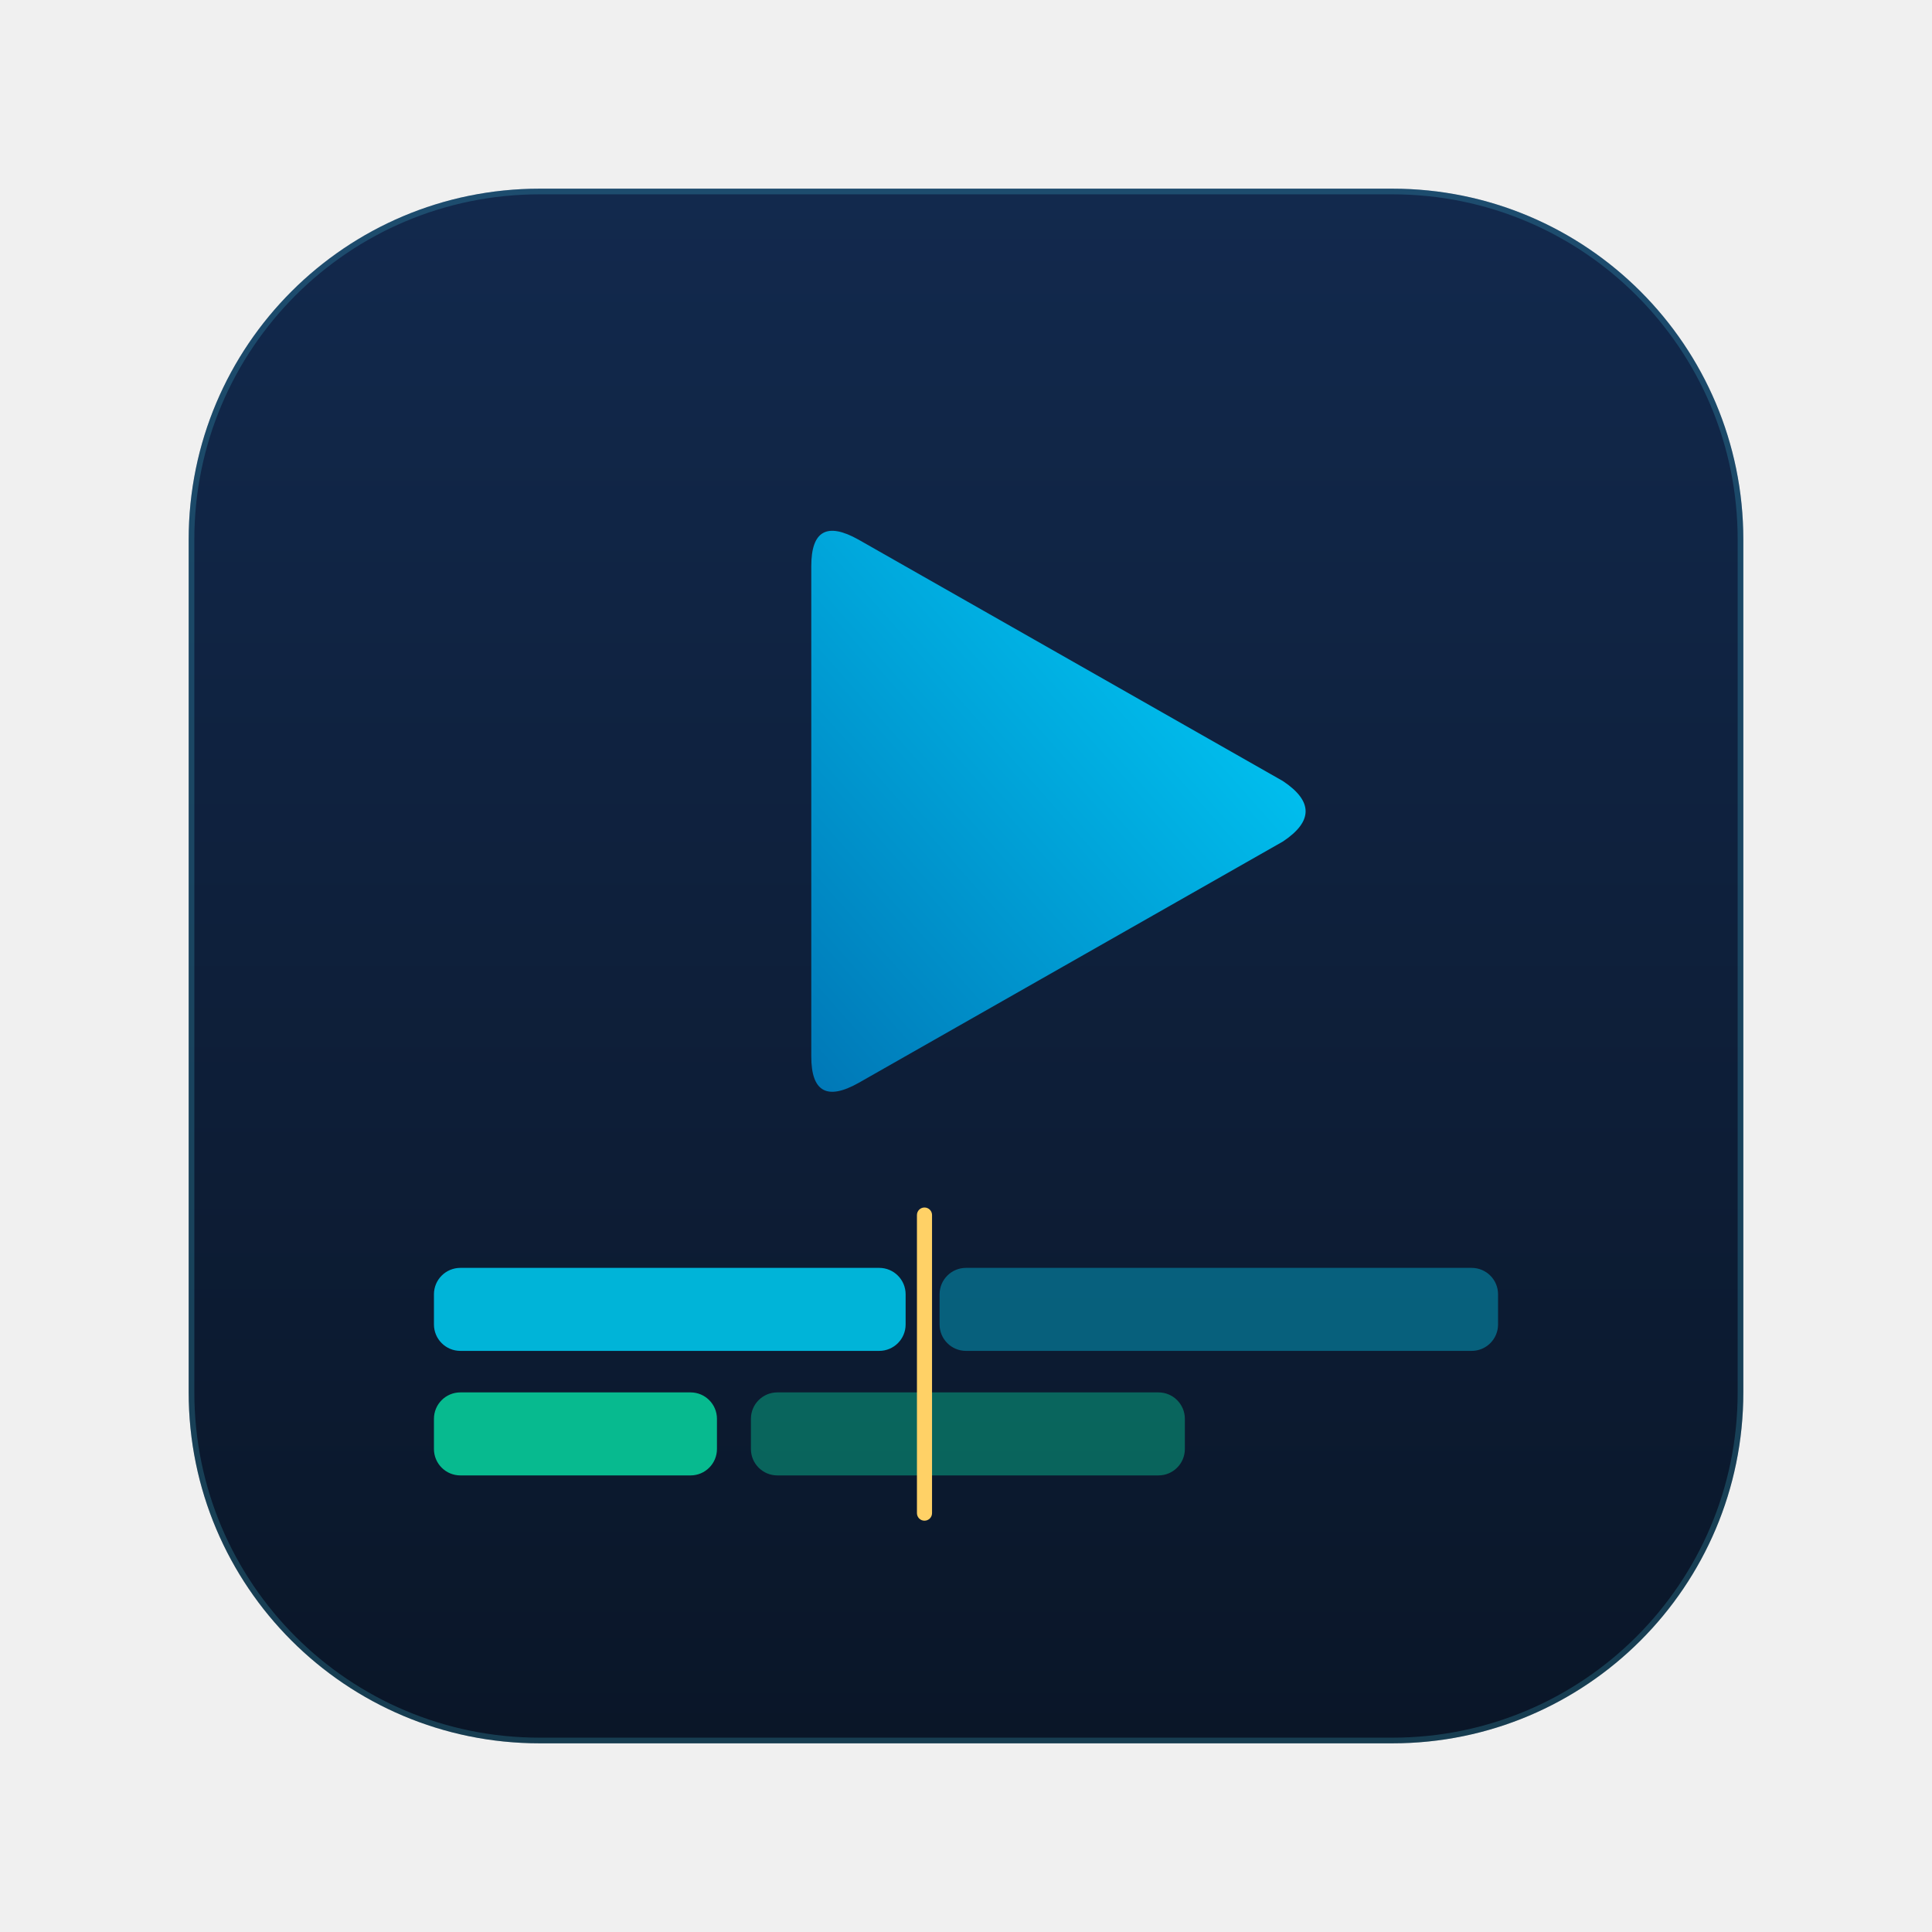
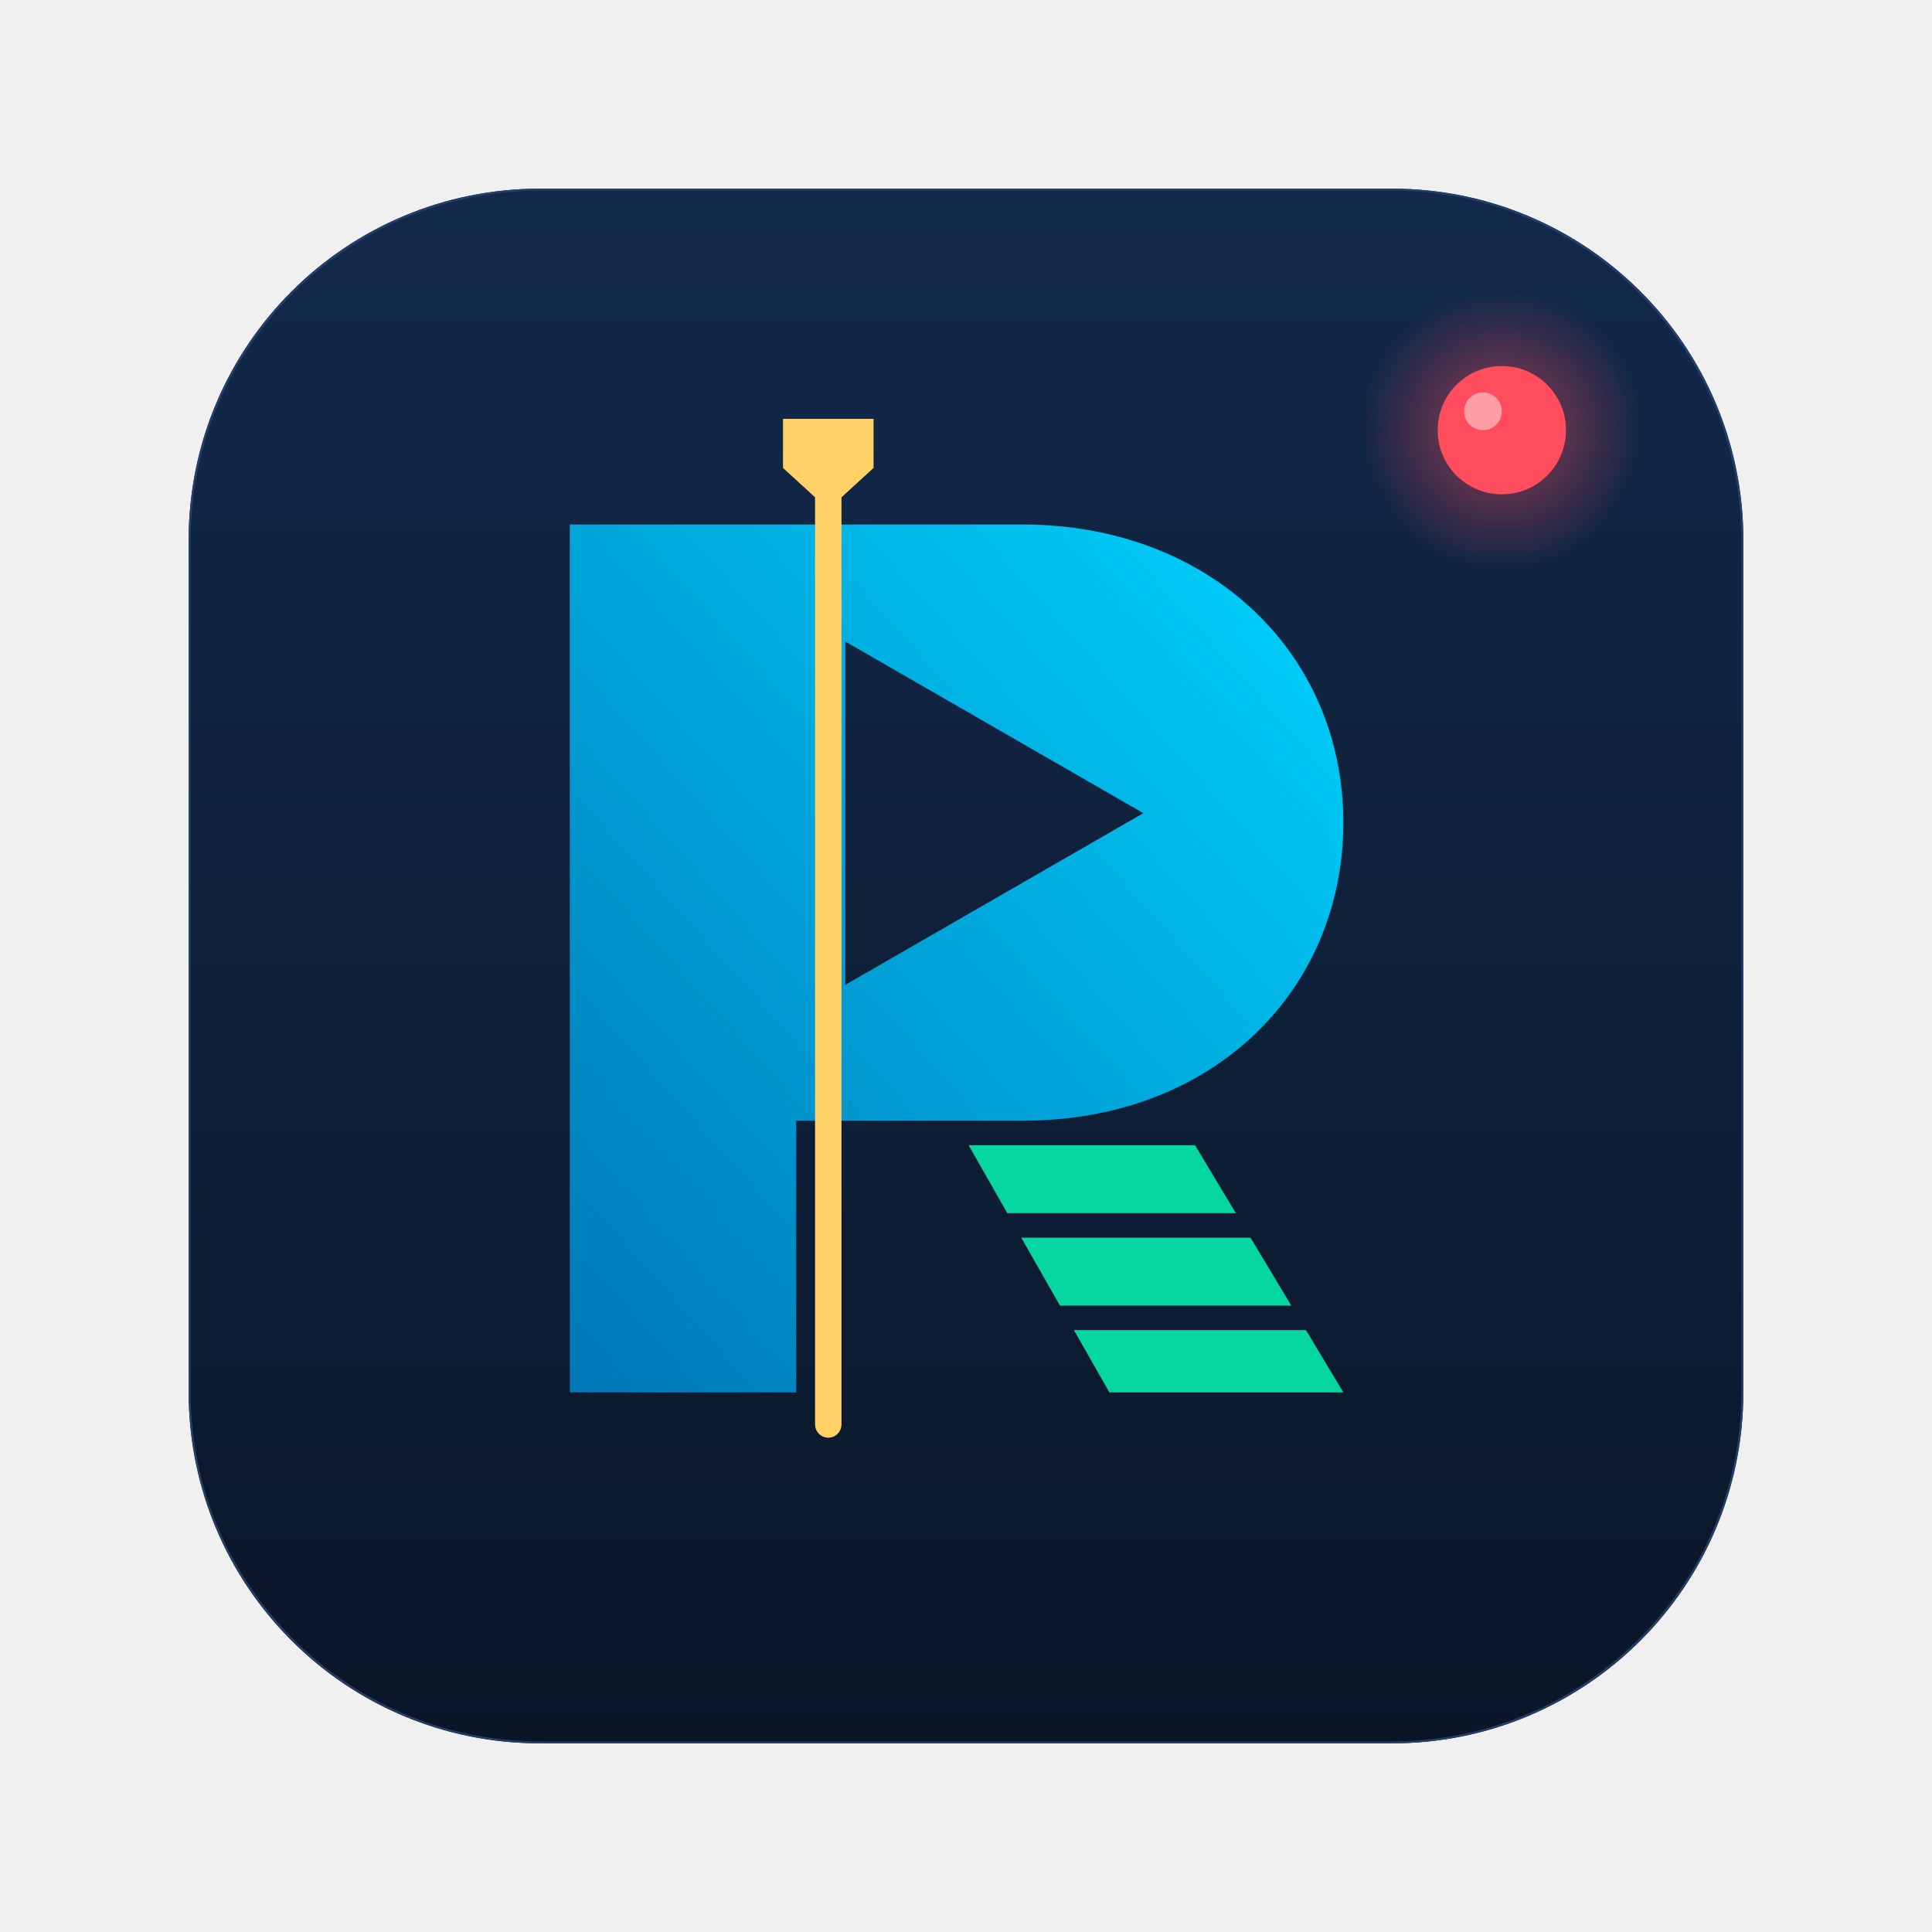
- <svg xmlns="http://www.w3.org/2000/svg" viewBox="0 0 1024 1024" width="1024" height="1024">
+ <svg xmlns="http://www.w3.org/2000/svg" viewBox="0 0 1024 1024" width="1024" height="1024" role="img" aria-label="RIROTE VISION">
  <defs>
-     <linearGradient id="panel" x1="0" y1="0" x2="0" y2="1">
-       <stop offset="0" stop-color="#12294d" />
+     <linearGradient id="bg" x1="0" y1="0" x2="0" y2="1">
+       <stop offset="0" stop-color="#13294b" />
      <stop offset="1" stop-color="#0a1628" />
    </linearGradient>
-     <linearGradient id="mark" x1="0" y1="1" x2="1" y2="0">
+     <linearGradient id="rg" x1="0" y1="1" x2="1" y2="0">
      <stop offset="0" stop-color="#0077b6" />
      <stop offset="1" stop-color="#00d4ff" />
    </linearGradient>
+     <radialGradient id="glow">
+       <stop offset="0" stop-color="#ff4d5e" stop-opacity=".55" />
+       <stop offset="1" stop-color="#ff4d5e" stop-opacity="0" />
+     </radialGradient>
+     <mask id="slices" maskUnits="userSpaceOnUse" x="0" y="0" width="64" height="64">
+       <rect x="30" y="41.9" width="30" height="3.6" fill="#fff" />
+       <rect x="30" y="46.8" width="30" height="3.6" fill="#fff" />
+       <rect x="30" y="51.7" width="30" height="3.4" fill="#fff" />
+     </mask>
  </defs>
-   <rect x="100" y="100" width="824" height="824" rx="186" fill="url(#panel)" />
-   <rect x="101.500" y="101.500" width="821" height="821" rx="184.500" fill="none" stroke="#48cae4" stroke-opacity="0.22" stroke-width="3" />
-   <path d="M430 300 L430 560 Q430 588 455 574 L680 446 Q704 430 680 414 L455 286 Q430 272 430 300 Z" fill="url(#mark)" />
-   <rect x="230" y="672" width="250" height="44" rx="14" fill="#00b4d8" />
-   <rect x="498" y="672" width="296" height="44" rx="14" fill="#00b4d8" fill-opacity="0.45" />
-   <rect x="230" y="738" width="150" height="44" rx="14" fill="#06d6a0" fill-opacity="0.85" />
-   <rect x="398" y="738" width="230" height="44" rx="14" fill="#06d6a0" fill-opacity="0.4" />
-   <rect x="486" y="640" width="8" height="166" rx="4" fill="#ffd166" />
+   <rect x="100" y="100" width="824" height="824" rx="186" fill="url(#bg)" />
+   <rect x="100.5" y="100.5" width="823" height="823" rx="186" fill="none" stroke="#24406a" />
+   <g transform="translate(172 188) scale(10)">
+     <path fill="url(#rg)" fill-rule="evenodd" d="M13 9H37C46.9 9 54 15.8 54 24.8C54 33.6 47.2 40.6 37 40.6H25V55H13ZM27.6 15.2V33.4L43.4 24.3Z" />
+     <path fill="#06d6a0" mask="url(#slices)" d="M33.4 40.6L44.4 39L54 55H41.6Z" />
+   </g>
+   <g>
+     <circle cx="796" cy="228" r="74" fill="url(#glow)" />
+   </g>
+   <g>
+     <circle cx="796" cy="228" r="34" fill="#ff4d5e" />
+     <circle cx="786" cy="218" r="10" fill="#fff" opacity=".45" />
+   </g>
+   <g>
+     <rect x="432" y="250" width="14" height="512" rx="7" fill="#ffd166" />
+     <path d="M415 222h48v26l-24 22-24-22z" fill="#ffd166" />
+   </g>
</svg>
